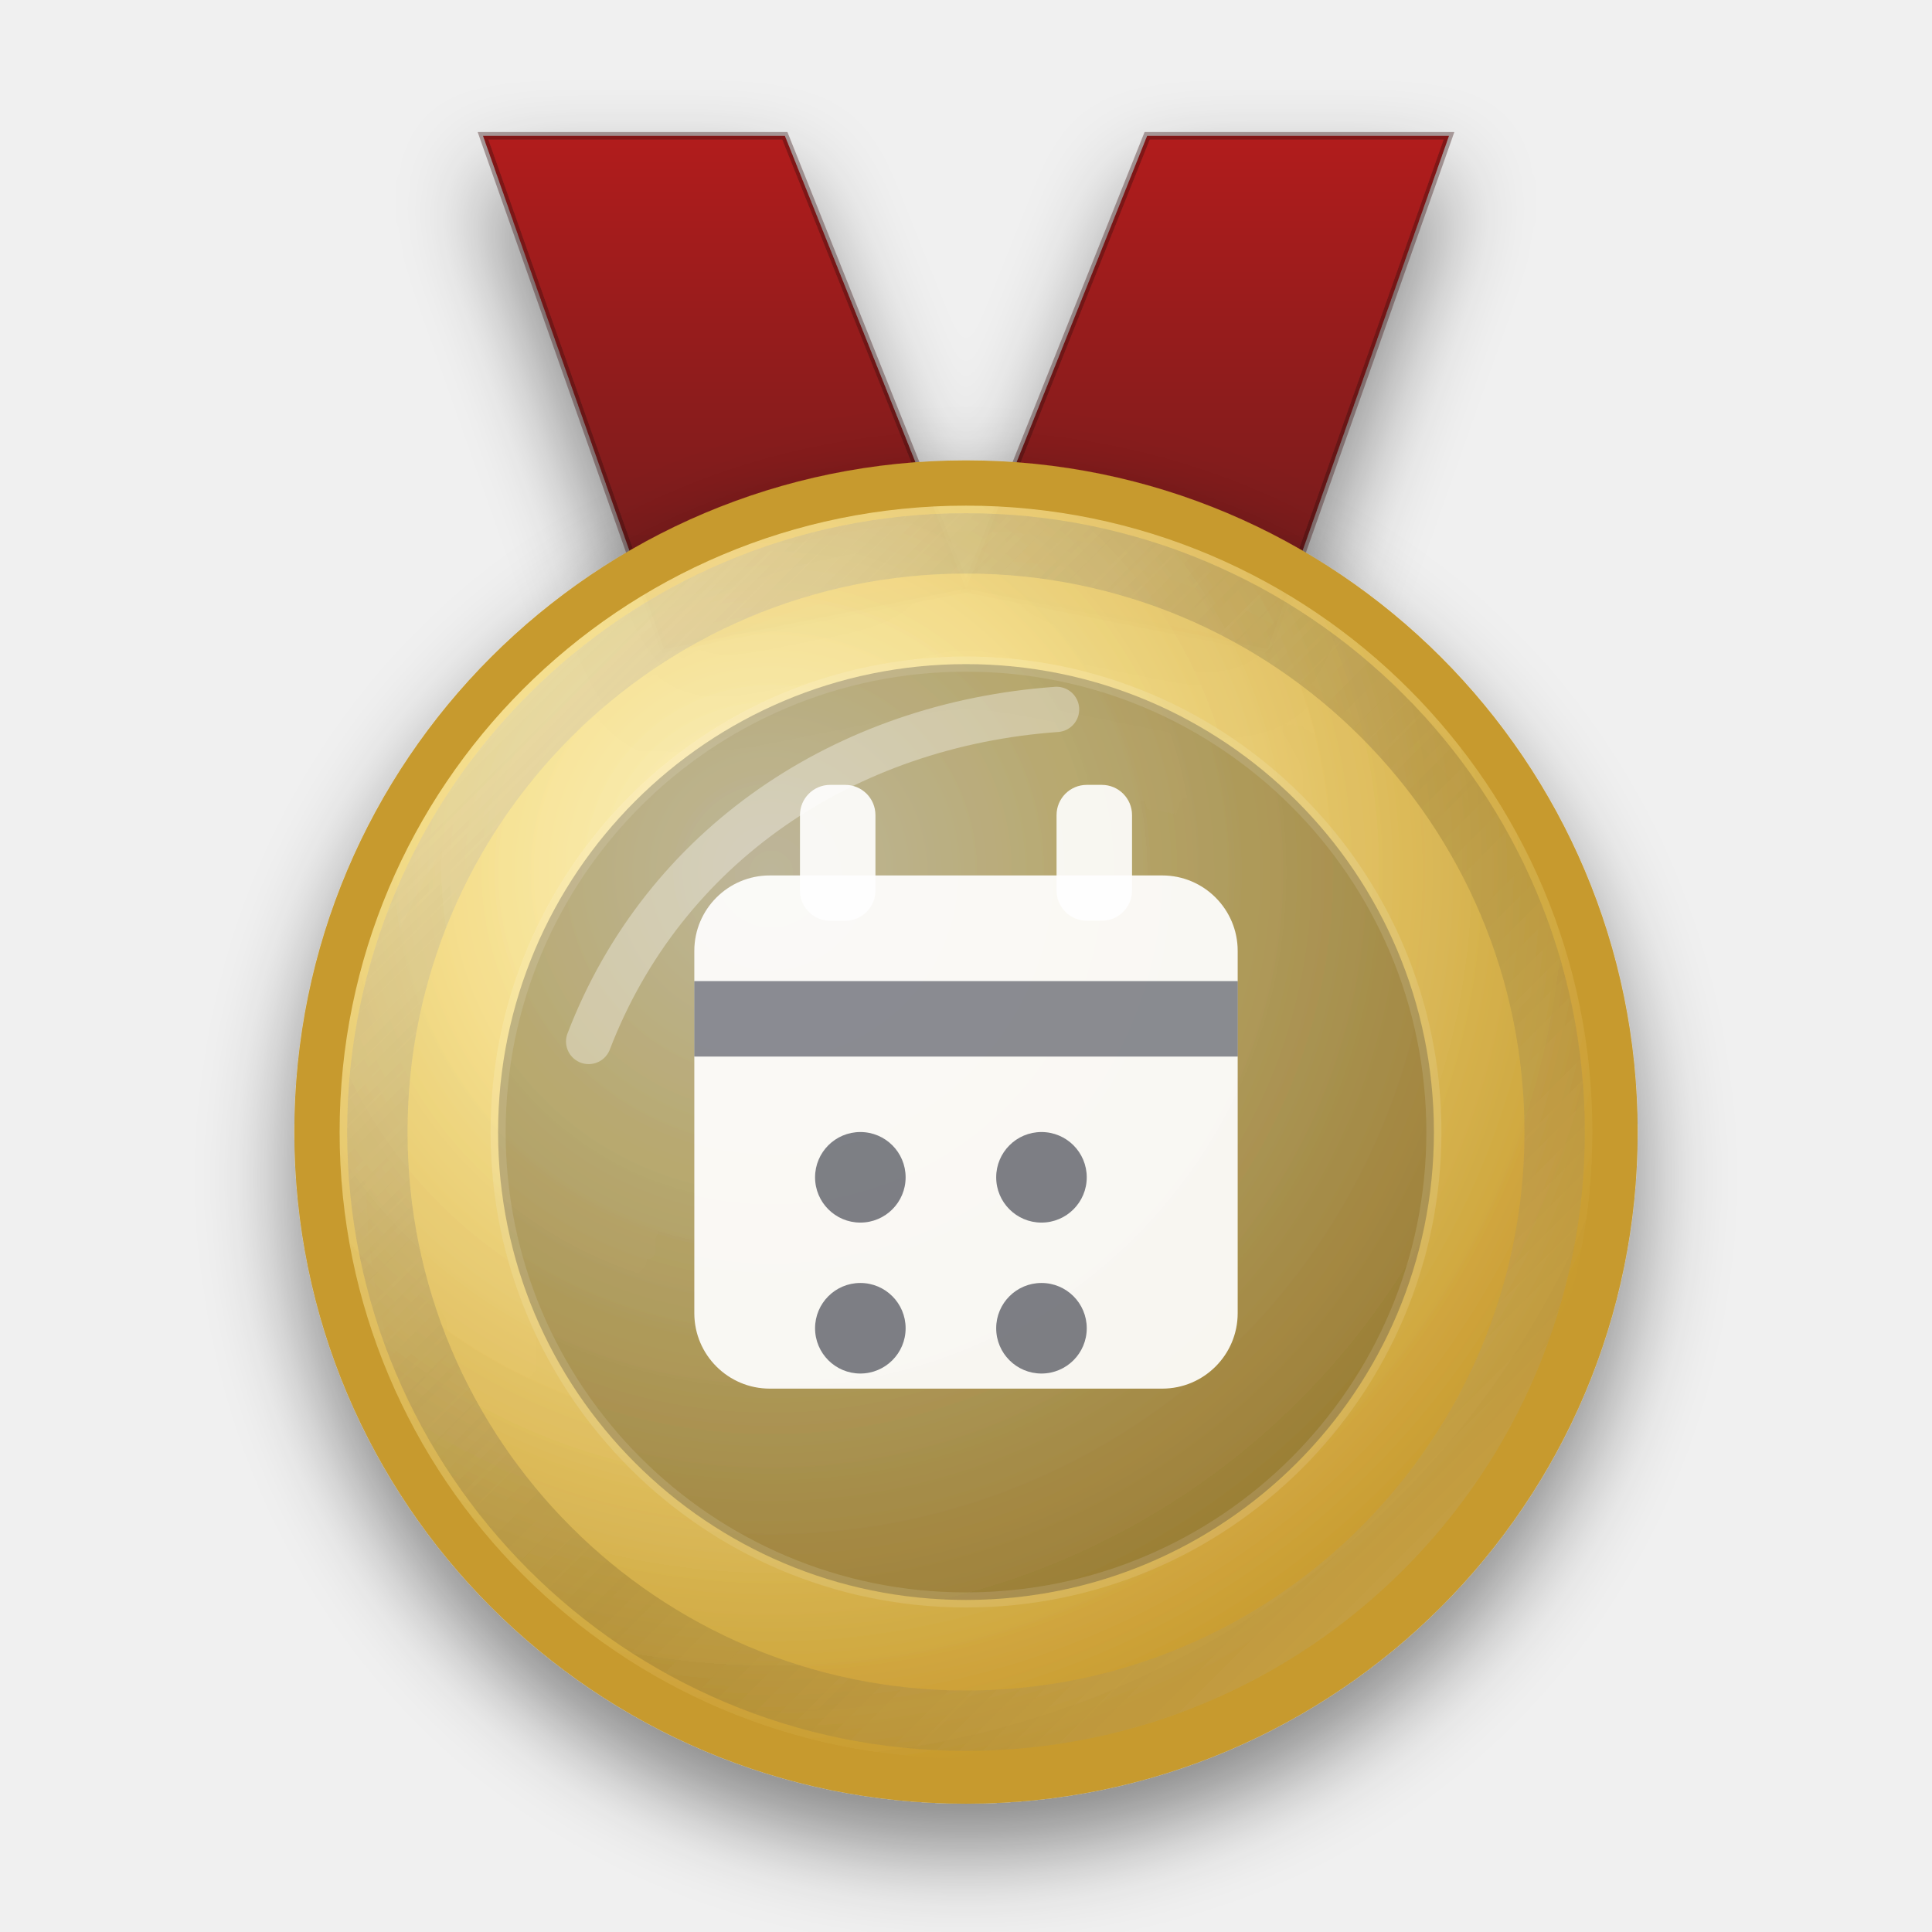
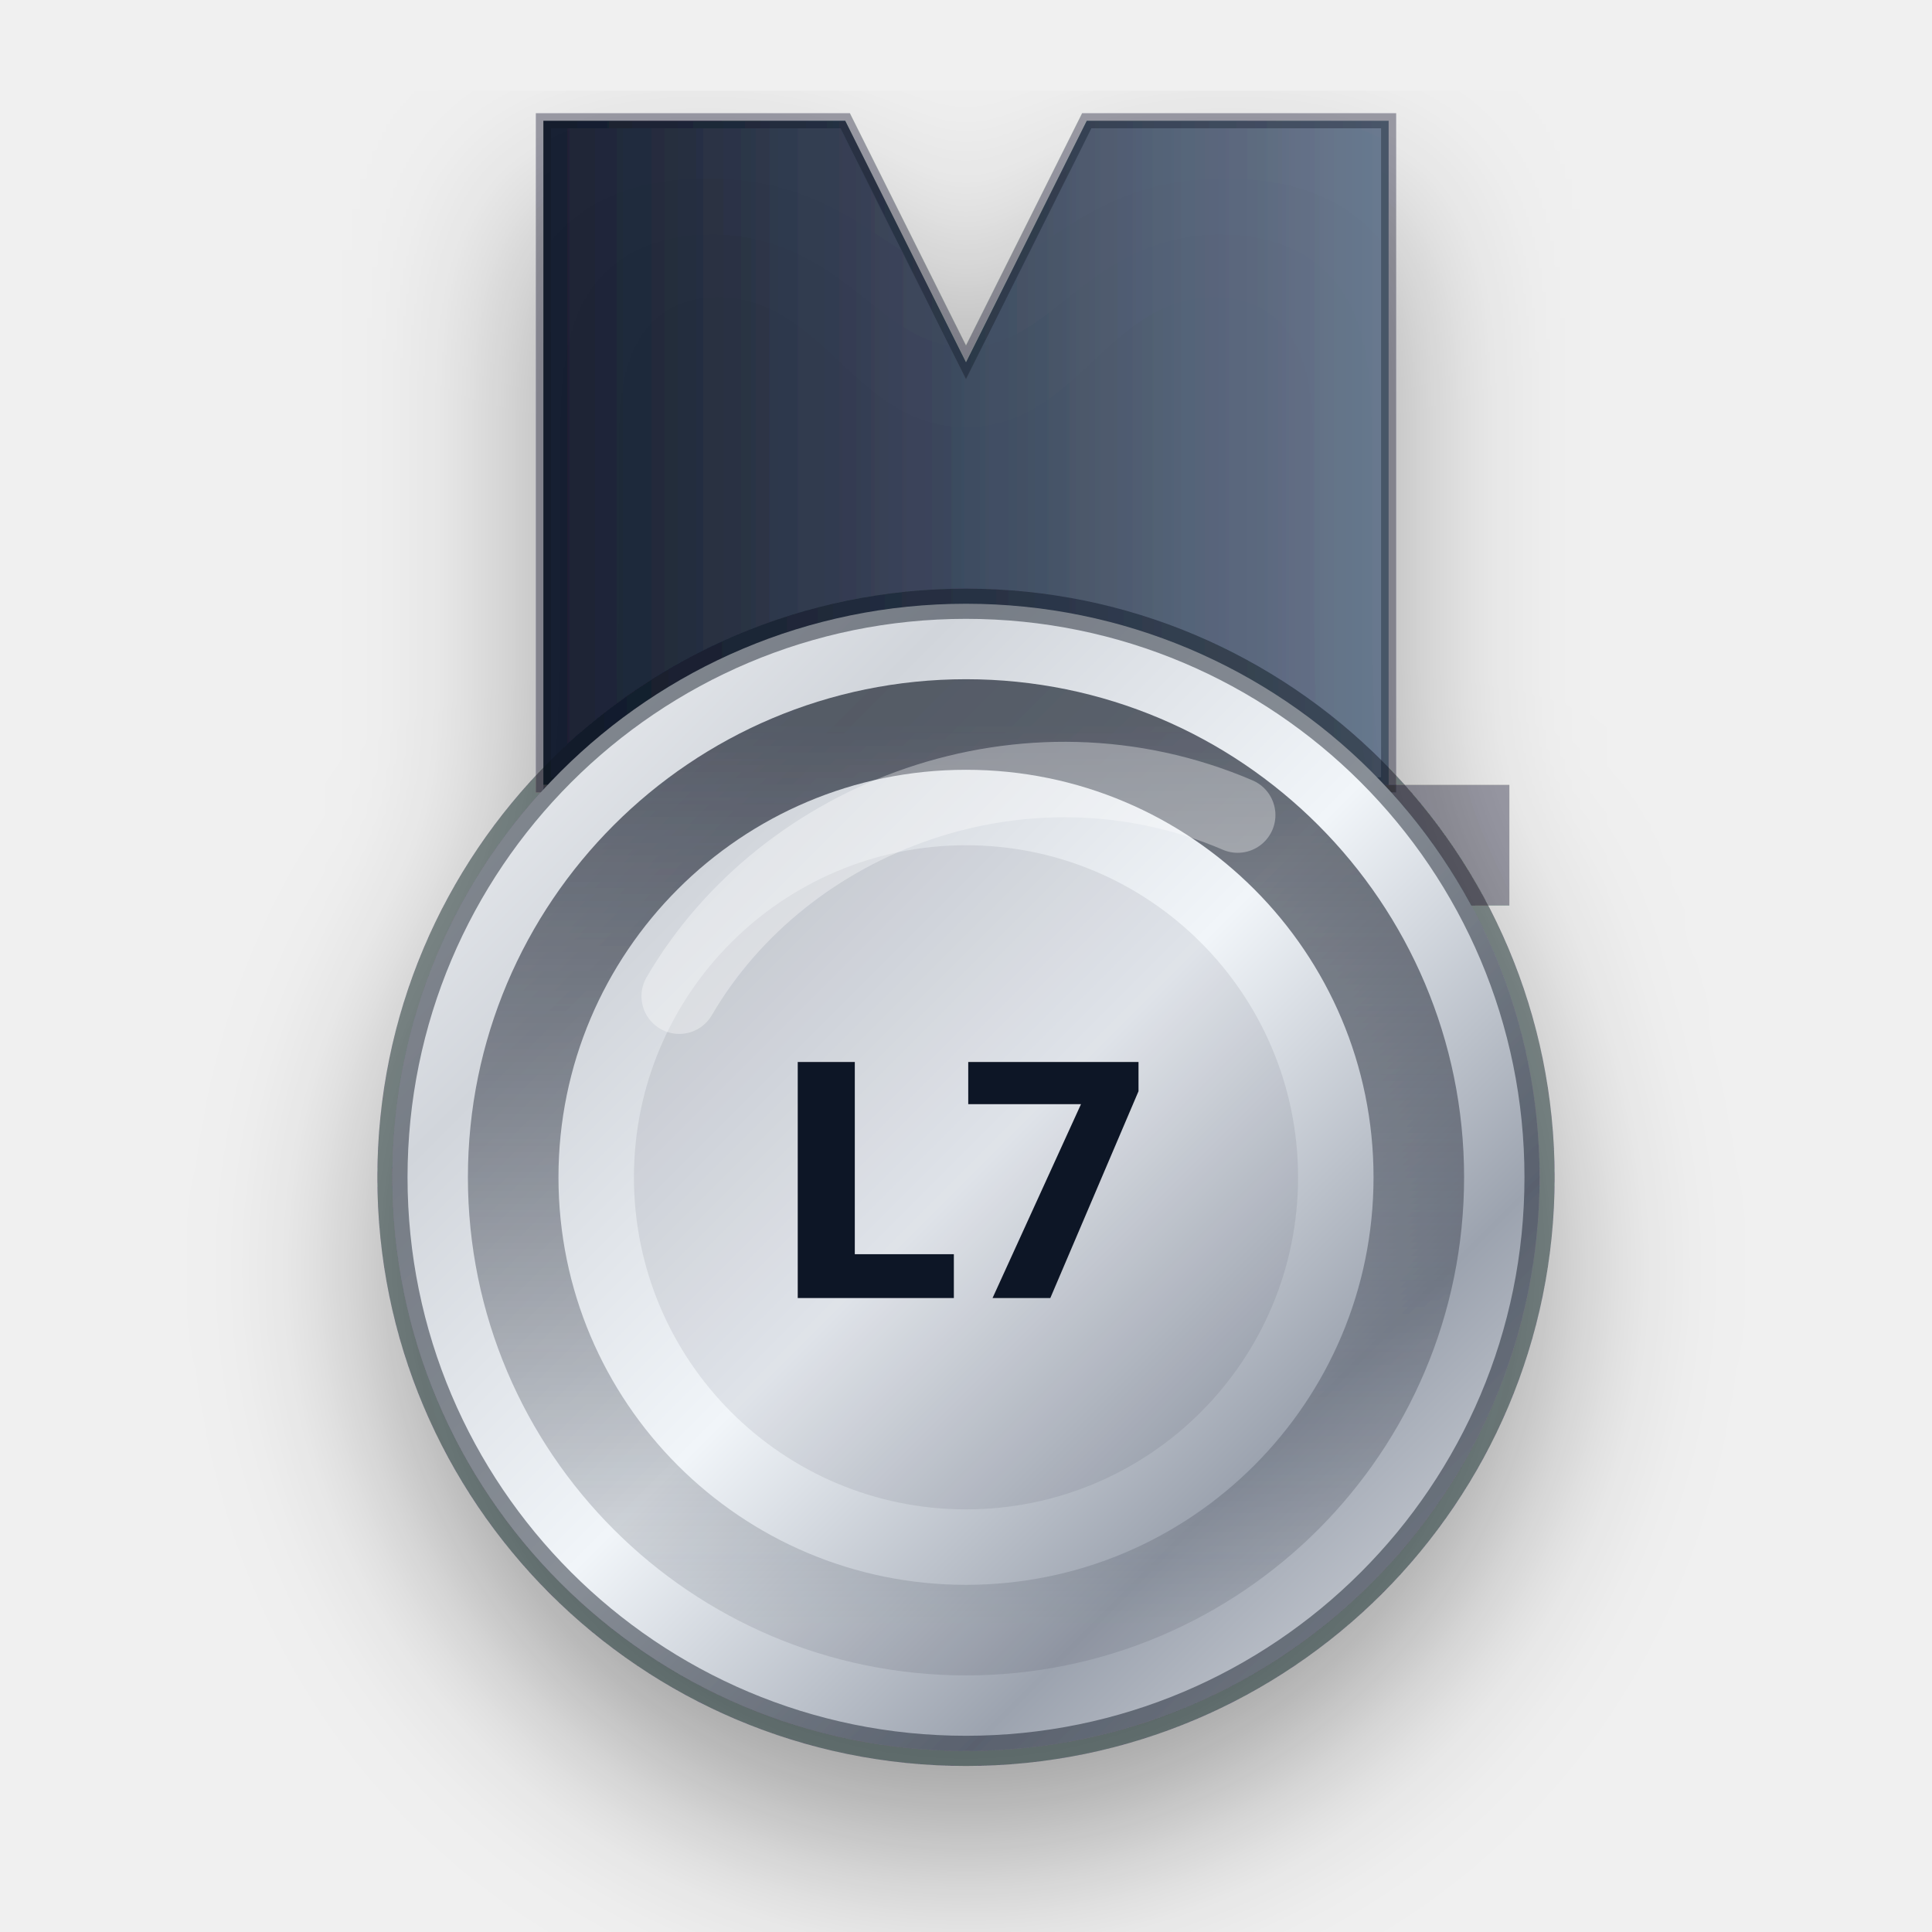
- <svg xmlns="http://www.w3.org/2000/svg" width="256" height="256" viewBox="0 0 256 256" role="img" aria-label="Logowanie 7">
+ <svg xmlns="http://www.w3.org/2000/svg" width="128" height="128" viewBox="0 0 128 128">
  <defs>
-     <radialGradient id="gMedal" cx="35%" cy="30%" r="70%">
-       <stop offset="0%" stop-color="#fff4c7" stop-opacity="0.95" />
-       <stop offset="35%" stop-color="#f7e08b" stop-opacity="0.95" />
-       <stop offset="100%" stop-color="#c79a2d" stop-opacity="1" />
-     </radialGradient>
-     <linearGradient id="gRib1" x1="0" y1="0" x2="0" y2="1">
-       <stop offset="0%" stop-color="#b11f1f" />
-       <stop offset="100%" stop-color="#6b1d1d" />
+     <linearGradient id="metal" x1="0" y1="0" x2="1" y2="1">
+       <stop offset="0" stop-color="#f8fafc" />
+       <stop offset="0.25" stop-color="#d1d5db" />
+       <stop offset="0.5" stop-color="#f1f5f9" />
+       <stop offset="0.75" stop-color="#9ca3af" />
+       <stop offset="1" stop-color="#e5e7eb" />
    </linearGradient>
-     <linearGradient id="gMetalEdge" x1="0" y1="0" x2="1" y2="1">
-       <stop offset="0%" stop-color="#ffffff" stop-opacity="0.35" />
-       <stop offset="55%" stop-color="#000000" stop-opacity="0.15" />
-       <stop offset="100%" stop-color="#ffffff" stop-opacity="0.18" />
+     <linearGradient id="edge" x1="0" y1="0" x2="0" y2="1">
+       <stop offset="0" stop-color="#111827" stop-opacity="0.65" />
+       <stop offset="1" stop-color="#111827" stop-opacity="0.1" />
+     </linearGradient>
+     <linearGradient id="rib" x1="0" y1="0" x2="1" y2="0">
+       <stop offset="0" stop-color="#0f172a" stop-opacity="0.95" />
+       <stop offset="1" stop-color="#64748b" stop-opacity="0.95" />
    </linearGradient>
    <filter id="shadow" x="-20%" y="-20%" width="140%" height="140%">
-       <feDropShadow dx="0" dy="6" stdDeviation="6" flood-color="#000" flood-opacity="0.45" />
+       <feDropShadow dx="0" dy="6" stdDeviation="6" flood-color="#000" flood-opacity="0.35" />
    </filter>
  </defs>
  <g filter="url(#shadow)">
-     <path d="M64 18 L104 18 L128 78 L88 86 Z" fill="url(#gRib1)" stroke="#2b0b0b" stroke-opacity="0.35" />
-     <path d="M152 18 L192 18 L168 86 L128 78 Z" fill="url(#gRib1)" stroke="#2b0b0b" stroke-opacity="0.35" />
+     <path d="M36 8h20l8 16 8-16h20v44H36z" fill="url(#rib)" stroke="#0b1220" stroke-opacity="0.35" />
+     <path d="M36 52h64v8H36z" fill="#0b1220" opacity="0.35" />
+     <circle cx="64" cy="78" r="38" fill="url(#metal)" stroke="#0b1220" stroke-opacity="0.45" stroke-width="2" />
+     <circle cx="64" cy="78" r="30" fill="none" stroke="url(#edge)" stroke-width="6" />
+     <circle cx="64" cy="78" r="22" fill="#0b1220" opacity="0.08" />
+     <path d="M45 66c7-12 23-18 37-12" fill="none" stroke="#fff" stroke-opacity="0.35" stroke-width="5" stroke-linecap="round" />
+     <text x="64" y="86" text-anchor="middle" font-family="system-ui, -apple-system, Segoe UI, Roboto, Arial" font-weight="800" font-size="22" fill="#111827">
+       L7
+     </text>
  </g>
-   <g filter="url(#shadow)">
-     <circle cx="128" cy="150" r="86" fill="url(#gMedal)" stroke="#c79a2d" stroke-width="6" />
-     <circle cx="128" cy="150" r="78" fill="none" stroke="url(#gMetalEdge)" stroke-width="8" opacity="0.9" />
-     <circle cx="128" cy="150" r="62" fill="rgba(2,6,23,0.25)" stroke="rgba(255,255,255,0.12)" stroke-width="2" />
-     <g transform="translate(128 150)">
-       <rect x="-36" y="-34" width="72" height="68" rx="10" fill="#fff" opacity="0.92" />
-       <rect x="-36" y="-20" width="72" height="10" fill="rgba(2,6,23,0.45)" />
-       <rect x="-22" y="-46" width="10" height="18" rx="4" fill="#fff" opacity="0.9" />
-       <rect x="12" y="-46" width="10" height="18" rx="4" fill="#fff" opacity="0.9" />
-       <circle cx="-14" cy="6" r="6" fill="rgba(2,6,23,0.5)" />
-       <circle cx="10" cy="6" r="6" fill="rgba(2,6,23,0.5)" />
-       <circle cx="-14" cy="26" r="6" fill="rgba(2,6,23,0.5)" />
-       <circle cx="10" cy="26" r="6" fill="rgba(2,6,23,0.5)" />
-     </g>
-   </g>
-   <path d="M78 138 C88 112, 112 96, 140 94" fill="none" stroke="rgba(255,255,255,0.35)" stroke-width="6" stroke-linecap="round" />
</svg>
